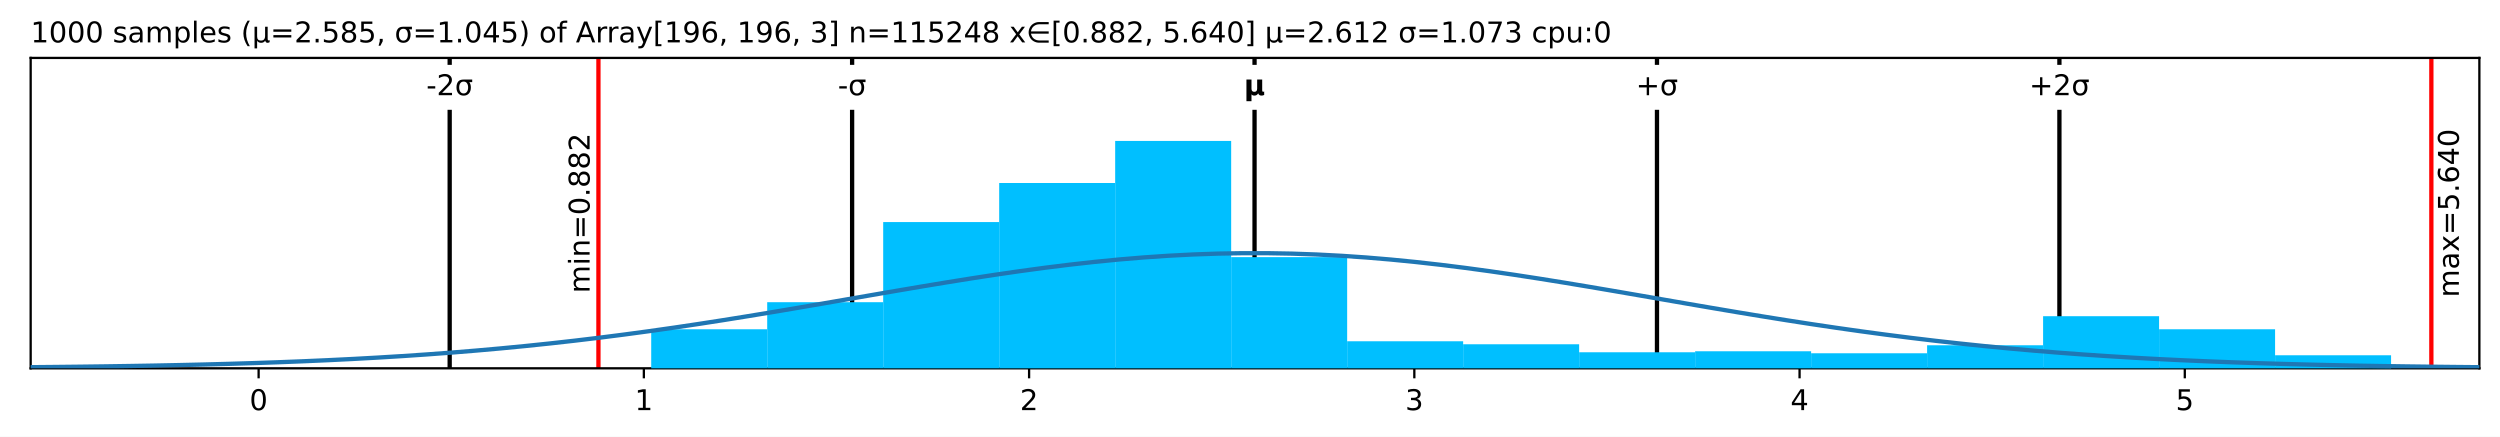
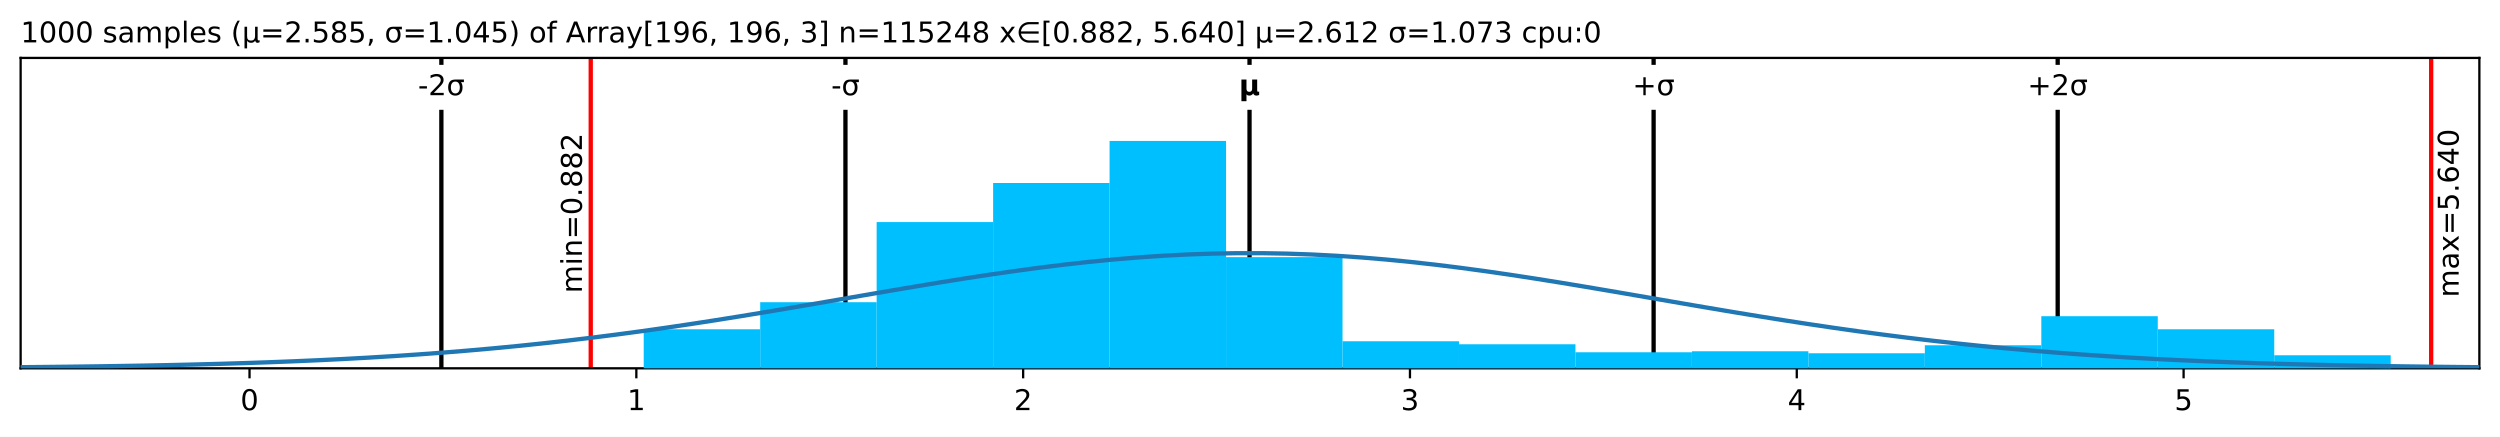
<svg xmlns="http://www.w3.org/2000/svg" xmlns:xlink="http://www.w3.org/1999/xlink" width="872.4pt" height="152.406pt" viewBox="0 0 872.4 152.406" version="1.1">
  <defs>
    <style type="text/css">*{stroke-linejoin: round; stroke-linecap: butt}</style>
  </defs>
  <g id="figure_1">
    <g id="patch_1">
      <path d="M 0 152.406  L 872.4 152.406  L 872.4 0  L 0 0  z " style="fill: #ffffff" />
    </g>
    <g id="axes_1">
      <g id="patch_2">
-         <path d="M 10.7 128.528  L 865.2 128.528  L 865.2 20.214  L 10.7 20.214  z " style="fill: #ffffff" />
+         <path d="M 7.2 128.528  L 865.2 128.528  L 865.2 20.214  L 7.2 20.214  z " style="fill: #ffffff" />
      </g>
      <g id="matplotlib.axis_1">
        <g id="xtick_1">
          <g id="line2d_1">
            <defs>
              <path id="m8f1de1206a" d="M 0 0  L 0 3.5  " style="stroke: #000000; stroke-width: 0.8" />
            </defs>
            <g>
-               <use xlink:href="#m8f1de1206a" x="90.248" y="128.528" style="stroke: #000000; stroke-width: 0.8" />
+               <use xlink:href="#m8f1de1206a" x="87.074" y="128.528" style="stroke: #000000; stroke-width: 0.8" />
            </g>
          </g>
          <g id="text_1">
-             <g transform="translate(87.06679 143.1266) scale(0.1 -0.1)">
+             <g transform="translate(83.89261 143.1266) scale(0.1 -0.1)">
              <defs>
                <path id="DejaVuSans-30" d="M 2034 4250  Q 1547 4250 1301 3770  Q 1056 3291 1056 2328  Q 1056 1369 1301 889  Q 1547 409 2034 409  Q 2525 409 2770 889  Q 3016 1369 3016 2328  Q 3016 3291 2770 3770  Q 2525 4250 2034 4250  z M 2034 4750  Q 2819 4750 3233 4129  Q 3647 3509 3647 2328  Q 3647 1150 3233 529  Q 2819 -91 2034 -91  Q 1250 -91 836 529  Q 422 1150 422 2328  Q 422 3509 836 4129  Q 1250 4750 2034 4750  z " transform="scale(0.015625)" />
              </defs>
              <use xlink:href="#DejaVuSans-30" />
            </g>
          </g>
        </g>
        <g id="xtick_2">
          <g id="line2d_2">
            <g>
-               <use xlink:href="#m8f1de1206a" x="224.68" y="128.528" style="stroke: #000000; stroke-width: 0.8" />
+               <use xlink:href="#m8f1de1206a" x="222.057" y="128.528" style="stroke: #000000; stroke-width: 0.8" />
            </g>
          </g>
          <g id="text_2">
-             <g transform="translate(221.4988 143.1266) scale(0.1 -0.1)">
+             <g transform="translate(218.8753 143.1266) scale(0.1 -0.1)">
              <defs>
                <path id="DejaVuSans-31" d="M 794 531  L 1825 531  L 1825 4091  L 703 3866  L 703 4441  L 1819 4666  L 2450 4666  L 2450 531  L 3481 531  L 3481 0  L 794 0  L 794 531  z " transform="scale(0.015625)" />
              </defs>
              <use xlink:href="#DejaVuSans-31" />
            </g>
          </g>
        </g>
        <g id="xtick_3">
          <g id="line2d_3">
            <g>
-               <use xlink:href="#m8f1de1206a" x="359.112" y="128.528" style="stroke: #000000; stroke-width: 0.8" />
+               <use xlink:href="#m8f1de1206a" x="357.039" y="128.528" style="stroke: #000000; stroke-width: 0.8" />
            </g>
          </g>
          <g id="text_3">
-             <g transform="translate(355.9308 143.1266) scale(0.1 -0.1)">
+             <g transform="translate(353.8579 143.1266) scale(0.1 -0.1)">
              <defs>
                <path id="DejaVuSans-32" d="M 1228 531  L 3431 531  L 3431 0  L 469 0  L 469 531  Q 828 903 1448 1529  Q 2069 2156 2228 2338  Q 2531 2678 2651 2914  Q 2772 3150 2772 3378  Q 2772 3750 2511 3984  Q 2250 4219 1831 4219  Q 1534 4219 1204 4116  Q 875 4013 500 3803  L 500 4441  Q 881 4594 1212 4672  Q 1544 4750 1819 4750  Q 2544 4750 2975 4387  Q 3406 4025 3406 3419  Q 3406 3131 3298 2873  Q 3191 2616 2906 2266  Q 2828 2175 2409 1742  Q 1991 1309 1228 531  z " transform="scale(0.015625)" />
              </defs>
              <use xlink:href="#DejaVuSans-32" />
            </g>
          </g>
        </g>
        <g id="xtick_4">
          <g id="line2d_4">
            <g>
-               <use xlink:href="#m8f1de1206a" x="493.544" y="128.528" style="stroke: #000000; stroke-width: 0.8" />
+               <use xlink:href="#m8f1de1206a" x="492.022" y="128.528" style="stroke: #000000; stroke-width: 0.8" />
            </g>
          </g>
          <g id="text_4">
-             <g transform="translate(490.3628 143.1266) scale(0.1 -0.1)">
+             <g transform="translate(488.8405 143.1266) scale(0.1 -0.1)">
              <defs>
                <path id="DejaVuSans-33" d="M 2597 2516  Q 3050 2419 3304 2112  Q 3559 1806 3559 1356  Q 3559 666 3084 287  Q 2609 -91 1734 -91  Q 1441 -91 1130 -33  Q 819 25 488 141  L 488 750  Q 750 597 1062 519  Q 1375 441 1716 441  Q 2309 441 2620 675  Q 2931 909 2931 1356  Q 2931 1769 2642 2001  Q 2353 2234 1838 2234  L 1294 2234  L 1294 2753  L 1863 2753  Q 2328 2753 2575 2939  Q 2822 3125 2822 3475  Q 2822 3834 2567 4026  Q 2313 4219 1838 4219  Q 1578 4219 1281 4162  Q 984 4106 628 3988  L 628 4550  Q 988 4650 1302 4700  Q 1616 4750 1894 4750  Q 2613 4750 3031 4423  Q 3450 4097 3450 3541  Q 3450 3153 3228 2886  Q 3006 2619 2597 2516  z " transform="scale(0.015625)" />
              </defs>
              <use xlink:href="#DejaVuSans-33" />
            </g>
          </g>
        </g>
        <g id="xtick_5">
          <g id="line2d_5">
            <g>
-               <use xlink:href="#m8f1de1206a" x="627.976" y="128.528" style="stroke: #000000; stroke-width: 0.8" />
+               <use xlink:href="#m8f1de1206a" x="627.004" y="128.528" style="stroke: #000000; stroke-width: 0.8" />
            </g>
          </g>
          <g id="text_5">
-             <g transform="translate(624.7948 143.1266) scale(0.1 -0.1)">
+             <g transform="translate(623.8232 143.1266) scale(0.1 -0.1)">
              <defs>
                <path id="DejaVuSans-34" d="M 2419 4116  L 825 1625  L 2419 1625  L 2419 4116  z M 2253 4666  L 3047 4666  L 3047 1625  L 3713 1625  L 3713 1100  L 3047 1100  L 3047 0  L 2419 0  L 2419 1100  L 313 1100  L 313 1709  L 2253 4666  z " transform="scale(0.015625)" />
              </defs>
              <use xlink:href="#DejaVuSans-34" />
            </g>
          </g>
        </g>
        <g id="xtick_6">
          <g id="line2d_6">
            <g>
-               <use xlink:href="#m8f1de1206a" x="762.408" y="128.528" style="stroke: #000000; stroke-width: 0.8" />
+               <use xlink:href="#m8f1de1206a" x="761.987" y="128.528" style="stroke: #000000; stroke-width: 0.8" />
            </g>
          </g>
          <g id="text_6">
-             <g transform="translate(759.2268 143.1266) scale(0.1 -0.1)">
+             <g transform="translate(758.8058 143.1266) scale(0.1 -0.1)">
              <defs>
                <path id="DejaVuSans-35" d="M 691 4666  L 3169 4666  L 3169 4134  L 1269 4134  L 1269 2991  Q 1406 3038 1543 3061  Q 1681 3084 1819 3084  Q 2600 3084 3056 2656  Q 3513 2228 3513 1497  Q 3513 744 3044 326  Q 2575 -91 1722 -91  Q 1428 -91 1123 -41  Q 819 9 494 109  L 494 744  Q 775 591 1075 516  Q 1375 441 1709 441  Q 2250 441 2565 725  Q 2881 1009 2881 1497  Q 2881 1984 2565 2268  Q 2250 2553 1709 2553  Q 1456 2553 1204 2497  Q 953 2441 691 2322  L 691 4666  z " transform="scale(0.015625)" />
              </defs>
              <use xlink:href="#DejaVuSans-35" />
            </g>
          </g>
        </g>
      </g>
      <g id="matplotlib.axis_2" />
      <g id="line2d_7">
-         <path d="M 156.92 128.528  L 156.92 20.214  " clip-path="url(#p2486563038)" style="fill: none; stroke: #000000; stroke-width: 1.5; stroke-linecap: square" />
+         <path d="M 154.019 128.528  L 154.019 20.214  " clip-path="url(#p32d57c6da8)" style="fill: none; stroke: #000000; stroke-width: 1.5; stroke-linecap: square" />
      </g>
      <g id="line2d_8">
-         <path d="M 297.353 128.528  L 297.353 20.214  " clip-path="url(#p2486563038)" style="fill: none; stroke: #000000; stroke-width: 1.5; stroke-linecap: square" />
+         <path d="M 295.027 128.528  L 295.027 20.214  " clip-path="url(#p32d57c6da8)" style="fill: none; stroke: #000000; stroke-width: 1.5; stroke-linecap: square" />
      </g>
      <g id="line2d_9">
-         <path d="M 437.785 128.528  L 437.785 20.214  " clip-path="url(#p2486563038)" style="fill: none; stroke: #000000; stroke-width: 1.5; stroke-linecap: square" />
+         <path d="M 436.035 128.528  L 436.035 20.214  " clip-path="url(#p32d57c6da8)" style="fill: none; stroke: #000000; stroke-width: 1.5; stroke-linecap: square" />
      </g>
      <g id="line2d_10">
-         <path d="M 578.218 128.528  L 578.218 20.214  " clip-path="url(#p2486563038)" style="fill: none; stroke: #000000; stroke-width: 1.5; stroke-linecap: square" />
+         <path d="M 577.043 128.528  L 577.043 20.214  " clip-path="url(#p32d57c6da8)" style="fill: none; stroke: #000000; stroke-width: 1.5; stroke-linecap: square" />
      </g>
      <g id="line2d_11">
-         <path d="M 718.651 128.528  L 718.651 20.214  " clip-path="url(#p2486563038)" style="fill: none; stroke: #000000; stroke-width: 1.5; stroke-linecap: square" />
+         <path d="M 718.05 128.528  L 718.05 20.214  " clip-path="url(#p32d57c6da8)" style="fill: none; stroke: #000000; stroke-width: 1.5; stroke-linecap: square" />
      </g>
      <g id="line2d_12">
-         <path d="M 208.83 128.528  L 208.83 20.214  " clip-path="url(#p2486563038)" style="fill: none; stroke: #ff0000; stroke-width: 1.5; stroke-linecap: square" />
+         <path d="M 206.142 128.528  L 206.142 20.214  " clip-path="url(#p32d57c6da8)" style="fill: none; stroke: #ff0000; stroke-width: 1.5; stroke-linecap: square" />
      </g>
      <g id="line2d_13">
-         <path d="M 848.445 128.528  L 848.445 20.214  " clip-path="url(#p2486563038)" style="fill: none; stroke: #ff0000; stroke-width: 1.5; stroke-linecap: square" />
+         <path d="M 848.376 128.528  L 848.376 20.214  " clip-path="url(#p32d57c6da8)" style="fill: none; stroke: #ff0000; stroke-width: 1.5; stroke-linecap: square" />
      </g>
      <g id="patch_3">
-         <path d="M 10.7 128.528  L 10.7 20.214  " style="fill: none; stroke: #000000; stroke-width: 0.8; stroke-linejoin: miter; stroke-linecap: square" />
+         <path d="M 7.2 128.528  L 7.2 20.214  " style="fill: none; stroke: #000000; stroke-width: 0.8; stroke-linejoin: miter; stroke-linecap: square" />
      </g>
      <g id="patch_4">
        <path d="M 865.2 128.528  L 865.2 20.214  " style="fill: none; stroke: #000000; stroke-width: 0.8; stroke-linejoin: miter; stroke-linecap: square" />
      </g>
      <g id="patch_5">
-         <path d="M 10.7 128.528  L 865.2 128.528  " style="fill: none; stroke: #000000; stroke-width: 0.8; stroke-linejoin: miter; stroke-linecap: square" />
+         <path d="M 7.2 128.528  L 865.2 128.528  " style="fill: none; stroke: #000000; stroke-width: 0.8; stroke-linejoin: miter; stroke-linecap: square" />
      </g>
      <g id="patch_6">
-         <path d="M 10.7 20.214  L 865.2 20.214  " style="fill: none; stroke: #000000; stroke-width: 0.8; stroke-linejoin: miter; stroke-linecap: square" />
+         <path d="M 7.2 20.214  L 865.2 20.214  " style="fill: none; stroke: #000000; stroke-width: 0.8; stroke-linejoin: miter; stroke-linecap: square" />
      </g>
      <g id="text_7">
        <g id="patch_7">
-           <path d="M 207.83 102.303  L 207.83 46.439  Q 207.83 46.439 207.83 46.439  L 198.152 46.439  Q 198.152 46.439 198.152 46.439  L 198.152 102.303  Q 198.152 102.303 198.152 102.303  L 207.83 102.303  Q 207.83 102.303 207.83 102.303  z " style="fill: #ffffff" />
-         </g>
-         <g transform="translate(205.7503 102.3032) rotate(-90) scale(0.1 -0.1)">
+           <path d="M 205.142 102.303  L 205.142 46.439  Q 205.142 46.439 205.142 46.439  L 195.463 46.439  Q 195.463 46.439 195.463 46.439  L 195.463 102.303  Q 195.463 102.303 195.463 102.303  L 205.142 102.303  Q 205.142 102.303 205.142 102.303  z " style="fill: #ffffff" />
+         </g>
+         <g transform="translate(203.0618 102.3032) rotate(-90) scale(0.1 -0.1)">
          <defs>
            <path id="DejaVuSans-6d" d="M 3328 2828  Q 3544 3216 3844 3400  Q 4144 3584 4550 3584  Q 5097 3584 5394 3201  Q 5691 2819 5691 2113  L 5691 0  L 5113 0  L 5113 2094  Q 5113 2597 4934 2840  Q 4756 3084 4391 3084  Q 3944 3084 3684 2787  Q 3425 2491 3425 1978  L 3425 0  L 2847 0  L 2847 2094  Q 2847 2600 2669 2842  Q 2491 3084 2119 3084  Q 1678 3084 1418 2786  Q 1159 2488 1159 1978  L 1159 0  L 581 0  L 581 3500  L 1159 3500  L 1159 2956  Q 1356 3278 1631 3431  Q 1906 3584 2284 3584  Q 2666 3584 2933 3390  Q 3200 3197 3328 2828  z " transform="scale(0.015625)" />
            <path id="DejaVuSans-69" d="M 603 3500  L 1178 3500  L 1178 0  L 603 0  L 603 3500  z M 603 4863  L 1178 4863  L 1178 4134  L 603 4134  L 603 4863  z " transform="scale(0.015625)" />
            <path id="DejaVuSans-6e" d="M 3513 2113  L 3513 0  L 2938 0  L 2938 2094  Q 2938 2591 2744 2837  Q 2550 3084 2163 3084  Q 1697 3084 1428 2787  Q 1159 2491 1159 1978  L 1159 0  L 581 0  L 581 3500  L 1159 3500  L 1159 2956  Q 1366 3272 1645 3428  Q 1925 3584 2291 3584  Q 2894 3584 3203 3211  Q 3513 2838 3513 2113  z " transform="scale(0.015625)" />
            <path id="DejaVuSans-3d" d="M 678 2906  L 4684 2906  L 4684 2381  L 678 2381  L 678 2906  z M 678 1631  L 4684 1631  L 4684 1100  L 678 1100  L 678 1631  z " transform="scale(0.015625)" />
            <path id="DejaVuSans-2e" d="M 684 794  L 1344 794  L 1344 0  L 684 0  L 684 794  z " transform="scale(0.015625)" />
            <path id="DejaVuSans-38" d="M 2034 2216  Q 1584 2216 1326 1975  Q 1069 1734 1069 1313  Q 1069 891 1326 650  Q 1584 409 2034 409  Q 2484 409 2743 651  Q 3003 894 3003 1313  Q 3003 1734 2745 1975  Q 2488 2216 2034 2216  z M 1403 2484  Q 997 2584 770 2862  Q 544 3141 544 3541  Q 544 4100 942 4425  Q 1341 4750 2034 4750  Q 2731 4750 3128 4425  Q 3525 4100 3525 3541  Q 3525 3141 3298 2862  Q 3072 2584 2669 2484  Q 3125 2378 3379 2068  Q 3634 1759 3634 1313  Q 3634 634 3220 271  Q 2806 -91 2034 -91  Q 1263 -91 848 271  Q 434 634 434 1313  Q 434 1759 690 2068  Q 947 2378 1403 2484  z M 1172 3481  Q 1172 3119 1398 2916  Q 1625 2713 2034 2713  Q 2441 2713 2670 2916  Q 2900 3119 2900 3481  Q 2900 3844 2670 4047  Q 2441 4250 2034 4250  Q 1625 4250 1398 4047  Q 1172 3844 1172 3481  z " transform="scale(0.015625)" />
          </defs>
          <use xlink:href="#DejaVuSans-6d" />
          <use xlink:href="#DejaVuSans-69" x="97.412" />
          <use xlink:href="#DejaVuSans-6e" x="125.195" />
          <use xlink:href="#DejaVuSans-3d" x="188.574" />
          <use xlink:href="#DejaVuSans-30" x="272.363" />
          <use xlink:href="#DejaVuSans-2e" x="335.986" />
          <use xlink:href="#DejaVuSans-38" x="367.773" />
          <use xlink:href="#DejaVuSans-38" x="431.396" />
          <use xlink:href="#DejaVuSans-32" x="495.02" />
        </g>
      </g>
      <g id="text_8">
        <g id="patch_8">
-           <path d="M 860.123 103.769  L 860.123 44.973  Q 860.123 44.973 860.123 44.973  L 850.445 44.973  Q 850.445 44.973 850.445 44.973  L 850.445 103.769  Q 850.445 103.769 850.445 103.769  L 860.123 103.769  Q 860.123 103.769 860.123 103.769  z " style="fill: #ffffff" />
-         </g>
-         <g transform="translate(858.0431 103.7688) rotate(-90) scale(0.1 -0.1)">
+           <path d="M 860.054 103.769  L 860.054 44.973  Q 860.054 44.973 860.054 44.973  L 850.376 44.973  Q 850.376 44.973 850.376 44.973  L 850.376 103.769  Q 850.376 103.769 850.376 103.769  L 860.054 103.769  Q 860.054 103.769 860.054 103.769  z " style="fill: #ffffff" />
+         </g>
+         <g transform="translate(857.9744 103.7688) rotate(-90) scale(0.1 -0.1)">
          <defs>
            <path id="DejaVuSans-61" d="M 2194 1759  Q 1497 1759 1228 1600  Q 959 1441 959 1056  Q 959 750 1161 570  Q 1363 391 1709 391  Q 2188 391 2477 730  Q 2766 1069 2766 1631  L 2766 1759  L 2194 1759  z M 3341 1997  L 3341 0  L 2766 0  L 2766 531  Q 2569 213 2275 61  Q 1981 -91 1556 -91  Q 1019 -91 701 211  Q 384 513 384 1019  Q 384 1609 779 1909  Q 1175 2209 1959 2209  L 2766 2209  L 2766 2266  Q 2766 2663 2505 2880  Q 2244 3097 1772 3097  Q 1472 3097 1187 3025  Q 903 2953 641 2809  L 641 3341  Q 956 3463 1253 3523  Q 1550 3584 1831 3584  Q 2591 3584 2966 3190  Q 3341 2797 3341 1997  z " transform="scale(0.015625)" />
            <path id="DejaVuSans-78" d="M 3513 3500  L 2247 1797  L 3578 0  L 2900 0  L 1881 1375  L 863 0  L 184 0  L 1544 1831  L 300 3500  L 978 3500  L 1906 2253  L 2834 3500  L 3513 3500  z " transform="scale(0.015625)" />
            <path id="DejaVuSans-36" d="M 2113 2584  Q 1688 2584 1439 2293  Q 1191 2003 1191 1497  Q 1191 994 1439 701  Q 1688 409 2113 409  Q 2538 409 2786 701  Q 3034 994 3034 1497  Q 3034 2003 2786 2293  Q 2538 2584 2113 2584  z M 3366 4563  L 3366 3988  Q 3128 4100 2886 4159  Q 2644 4219 2406 4219  Q 1781 4219 1451 3797  Q 1122 3375 1075 2522  Q 1259 2794 1537 2939  Q 1816 3084 2150 3084  Q 2853 3084 3261 2657  Q 3669 2231 3669 1497  Q 3669 778 3244 343  Q 2819 -91 2113 -91  Q 1303 -91 875 529  Q 447 1150 447 2328  Q 447 3434 972 4092  Q 1497 4750 2381 4750  Q 2619 4750 2861 4703  Q 3103 4656 3366 4563  z " transform="scale(0.015625)" />
          </defs>
          <use xlink:href="#DejaVuSans-6d" />
          <use xlink:href="#DejaVuSans-61" x="97.412" />
          <use xlink:href="#DejaVuSans-78" x="158.691" />
          <use xlink:href="#DejaVuSans-3d" x="217.871" />
          <use xlink:href="#DejaVuSans-35" x="301.66" />
          <use xlink:href="#DejaVuSans-2e" x="365.283" />
          <use xlink:href="#DejaVuSans-36" x="397.07" />
          <use xlink:href="#DejaVuSans-34" x="460.693" />
          <use xlink:href="#DejaVuSans-30" x="524.316" />
        </g>
      </g>
      <g id="text_9">
-         <g transform="translate(10.7 14.79844) scale(0.1 -0.1)">
+         <g transform="translate(7.2 14.79844) scale(0.1 -0.1)">
          <defs>
            <path id="DejaVuSans-20" transform="scale(0.015625)" />
            <path id="DejaVuSans-73" d="M 2834 3397  L 2834 2853  Q 2591 2978 2328 3040  Q 2066 3103 1784 3103  Q 1356 3103 1142 2972  Q 928 2841 928 2578  Q 928 2378 1081 2264  Q 1234 2150 1697 2047  L 1894 2003  Q 2506 1872 2764 1633  Q 3022 1394 3022 966  Q 3022 478 2636 193  Q 2250 -91 1575 -91  Q 1294 -91 989 -36  Q 684 19 347 128  L 347 722  Q 666 556 975 473  Q 1284 391 1588 391  Q 1994 391 2212 530  Q 2431 669 2431 922  Q 2431 1156 2273 1281  Q 2116 1406 1581 1522  L 1381 1569  Q 847 1681 609 1914  Q 372 2147 372 2553  Q 372 3047 722 3315  Q 1072 3584 1716 3584  Q 2034 3584 2315 3537  Q 2597 3491 2834 3397  z " transform="scale(0.015625)" />
            <path id="DejaVuSans-70" d="M 1159 525  L 1159 -1331  L 581 -1331  L 581 3500  L 1159 3500  L 1159 2969  Q 1341 3281 1617 3432  Q 1894 3584 2278 3584  Q 2916 3584 3314 3078  Q 3713 2572 3713 1747  Q 3713 922 3314 415  Q 2916 -91 2278 -91  Q 1894 -91 1617 61  Q 1341 213 1159 525  z M 3116 1747  Q 3116 2381 2855 2742  Q 2594 3103 2138 3103  Q 1681 3103 1420 2742  Q 1159 2381 1159 1747  Q 1159 1113 1420 752  Q 1681 391 2138 391  Q 2594 391 2855 752  Q 3116 1113 3116 1747  z " transform="scale(0.015625)" />
            <path id="DejaVuSans-6c" d="M 603 4863  L 1178 4863  L 1178 0  L 603 0  L 603 4863  z " transform="scale(0.015625)" />
            <path id="DejaVuSans-65" d="M 3597 1894  L 3597 1613  L 953 1613  Q 991 1019 1311 708  Q 1631 397 2203 397  Q 2534 397 2845 478  Q 3156 559 3463 722  L 3463 178  Q 3153 47 2828 -22  Q 2503 -91 2169 -91  Q 1331 -91 842 396  Q 353 884 353 1716  Q 353 2575 817 3079  Q 1281 3584 2069 3584  Q 2775 3584 3186 3129  Q 3597 2675 3597 1894  z M 3022 2063  Q 3016 2534 2758 2815  Q 2500 3097 2075 3097  Q 1594 3097 1305 2825  Q 1016 2553 972 2059  L 3022 2063  z " transform="scale(0.015625)" />
            <path id="DejaVuSans-28" d="M 1984 4856  Q 1566 4138 1362 3434  Q 1159 2731 1159 2009  Q 1159 1288 1364 580  Q 1569 -128 1984 -844  L 1484 -844  Q 1016 -109 783 600  Q 550 1309 550 2009  Q 550 2706 781 3412  Q 1013 4119 1484 4856  L 1984 4856  z " transform="scale(0.015625)" />
            <path id="DejaVuSans-3bc" d="M 544 -1331  L 544 3500  L 1119 3500  L 1119 1325  Q 1119 872 1334 640  Q 1550 409 1972 409  Q 2434 409 2667 671  Q 2900 934 2900 1459  L 2900 3500  L 3475 3500  L 3475 806  Q 3475 619 3529 530  Q 3584 441 3700 441  Q 3728 441 3778 458  Q 3828 475 3916 513  L 3916 50  Q 3788 -22 3673 -56  Q 3559 -91 3450 -91  Q 3234 -91 3106 31  Q 2978 153 2931 403  Q 2775 156 2548 32  Q 2322 -91 2016 -91  Q 1697 -91 1473 31  Q 1250 153 1119 397  L 1119 -1331  L 544 -1331  z " transform="scale(0.015625)" />
            <path id="DejaVuSans-2c" d="M 750 794  L 1409 794  L 1409 256  L 897 -744  L 494 -744  L 750 256  L 750 794  z " transform="scale(0.015625)" />
            <path id="DejaVuSans-3c3" d="M 1959 3044  Q 1484 3044 1228 2700  Q 959 2341 959 1747  Q 959 1119 1226 758  Q 1494 397 1959 397  Q 2419 397 2687 759  Q 2956 1122 2956 1747  Q 2956 2319 2688 2700  Q 2441 3044 1959 3044  z M 1959 3500  L 3869 3500  L 3869 2925  L 3225 2925  Q 3566 2438 3566 1747  Q 3566 888 3138 400  Q 2709 -91 1959 -91  Q 1206 -91 781 400  Q 353 888 353 1747  Q 353 2613 781 3097  Q 1134 3500 1959 3500  z " transform="scale(0.015625)" />
            <path id="DejaVuSans-29" d="M 513 4856  L 1013 4856  Q 1481 4119 1714 3412  Q 1947 2706 1947 2009  Q 1947 1309 1714 600  Q 1481 -109 1013 -844  L 513 -844  Q 928 -128 1133 580  Q 1338 1288 1338 2009  Q 1338 2731 1133 3434  Q 928 4138 513 4856  z " transform="scale(0.015625)" />
            <path id="DejaVuSans-6f" d="M 1959 3097  Q 1497 3097 1228 2736  Q 959 2375 959 1747  Q 959 1119 1226 758  Q 1494 397 1959 397  Q 2419 397 2687 759  Q 2956 1122 2956 1747  Q 2956 2369 2687 2733  Q 2419 3097 1959 3097  z M 1959 3584  Q 2709 3584 3137 3096  Q 3566 2609 3566 1747  Q 3566 888 3137 398  Q 2709 -91 1959 -91  Q 1206 -91 779 398  Q 353 888 353 1747  Q 353 2609 779 3096  Q 1206 3584 1959 3584  z " transform="scale(0.015625)" />
            <path id="DejaVuSans-66" d="M 2375 4863  L 2375 4384  L 1825 4384  Q 1516 4384 1395 4259  Q 1275 4134 1275 3809  L 1275 3500  L 2222 3500  L 2222 3053  L 1275 3053  L 1275 0  L 697 0  L 697 3053  L 147 3053  L 147 3500  L 697 3500  L 697 3744  Q 697 4328 969 4595  Q 1241 4863 1831 4863  L 2375 4863  z " transform="scale(0.015625)" />
            <path id="DejaVuSans-41" d="M 2188 4044  L 1331 1722  L 3047 1722  L 2188 4044  z M 1831 4666  L 2547 4666  L 4325 0  L 3669 0  L 3244 1197  L 1141 1197  L 716 0  L 50 0  L 1831 4666  z " transform="scale(0.015625)" />
            <path id="DejaVuSans-72" d="M 2631 2963  Q 2534 3019 2420 3045  Q 2306 3072 2169 3072  Q 1681 3072 1420 2755  Q 1159 2438 1159 1844  L 1159 0  L 581 0  L 581 3500  L 1159 3500  L 1159 2956  Q 1341 3275 1631 3429  Q 1922 3584 2338 3584  Q 2397 3584 2469 3576  Q 2541 3569 2628 3553  L 2631 2963  z " transform="scale(0.015625)" />
            <path id="DejaVuSans-79" d="M 2059 -325  Q 1816 -950 1584 -1140  Q 1353 -1331 966 -1331  L 506 -1331  L 506 -850  L 844 -850  Q 1081 -850 1212 -737  Q 1344 -625 1503 -206  L 1606 56  L 191 3500  L 800 3500  L 1894 763  L 2988 3500  L 3597 3500  L 2059 -325  z " transform="scale(0.015625)" />
            <path id="DejaVuSans-5b" d="M 550 4863  L 1875 4863  L 1875 4416  L 1125 4416  L 1125 -397  L 1875 -397  L 1875 -844  L 550 -844  L 550 4863  z " transform="scale(0.015625)" />
            <path id="DejaVuSans-39" d="M 703 97  L 703 672  Q 941 559 1184 500  Q 1428 441 1663 441  Q 2288 441 2617 861  Q 2947 1281 2994 2138  Q 2813 1869 2534 1725  Q 2256 1581 1919 1581  Q 1219 1581 811 2004  Q 403 2428 403 3163  Q 403 3881 828 4315  Q 1253 4750 1959 4750  Q 2769 4750 3195 4129  Q 3622 3509 3622 2328  Q 3622 1225 3098 567  Q 2575 -91 1691 -91  Q 1453 -91 1209 -44  Q 966 3 703 97  z M 1959 2075  Q 2384 2075 2632 2365  Q 2881 2656 2881 3163  Q 2881 3666 2632 3958  Q 2384 4250 1959 4250  Q 1534 4250 1286 3958  Q 1038 3666 1038 3163  Q 1038 2656 1286 2365  Q 1534 2075 1959 2075  z " transform="scale(0.015625)" />
            <path id="DejaVuSans-5d" d="M 1947 4863  L 1947 -844  L 622 -844  L 622 -397  L 1369 -397  L 1369 4416  L 622 4416  L 622 4863  L 1947 4863  z " transform="scale(0.015625)" />
            <path id="DejaVuSans-2208" d="M 1072 1959  Q 1094 1728 1291 1353  Q 1522 919 1959 675  Q 2388 438 2850 434  L 5028 434  L 5028 -63  L 2850 -63  Q 2250 -63 1695 246  Q 1141 556 844 1106  Q 547 1656 547 2241  Q 547 2819 844 3369  Q 1141 3919 1695 4231  Q 2250 4544 2850 4544  L 5028 4544  L 5028 4047  L 2850 4047  Q 2388 4044 1959 3803  Q 1525 3556 1291 3125  Q 1091 2750 1063 2459  L 5028 2459  L 5028 1959  L 1072 1959  z " transform="scale(0.015625)" />
            <path id="DejaVuSans-37" d="M 525 4666  L 3525 4666  L 3525 4397  L 1831 0  L 1172 0  L 2766 4134  L 525 4134  L 525 4666  z " transform="scale(0.015625)" />
            <path id="DejaVuSans-63" d="M 3122 3366  L 3122 2828  Q 2878 2963 2633 3030  Q 2388 3097 2138 3097  Q 1578 3097 1268 2742  Q 959 2388 959 1747  Q 959 1106 1268 751  Q 1578 397 2138 397  Q 2388 397 2633 464  Q 2878 531 3122 666  L 3122 134  Q 2881 22 2623 -34  Q 2366 -91 2075 -91  Q 1284 -91 818 406  Q 353 903 353 1747  Q 353 2603 823 3093  Q 1294 3584 2113 3584  Q 2378 3584 2631 3529  Q 2884 3475 3122 3366  z " transform="scale(0.015625)" />
            <path id="DejaVuSans-75" d="M 544 1381  L 544 3500  L 1119 3500  L 1119 1403  Q 1119 906 1312 657  Q 1506 409 1894 409  Q 2359 409 2629 706  Q 2900 1003 2900 1516  L 2900 3500  L 3475 3500  L 3475 0  L 2900 0  L 2900 538  Q 2691 219 2414 64  Q 2138 -91 1772 -91  Q 1169 -91 856 284  Q 544 659 544 1381  z M 1991 3584  L 1991 3584  z " transform="scale(0.015625)" />
            <path id="DejaVuSans-3a" d="M 750 794  L 1409 794  L 1409 0  L 750 0  L 750 794  z M 750 3309  L 1409 3309  L 1409 2516  L 750 2516  L 750 3309  z " transform="scale(0.015625)" />
          </defs>
          <use xlink:href="#DejaVuSans-31" />
          <use xlink:href="#DejaVuSans-30" x="63.623" />
          <use xlink:href="#DejaVuSans-30" x="127.246" />
          <use xlink:href="#DejaVuSans-30" x="190.869" />
          <use xlink:href="#DejaVuSans-20" x="254.492" />
          <use xlink:href="#DejaVuSans-73" x="286.279" />
          <use xlink:href="#DejaVuSans-61" x="338.379" />
          <use xlink:href="#DejaVuSans-6d" x="399.658" />
          <use xlink:href="#DejaVuSans-70" x="497.07" />
          <use xlink:href="#DejaVuSans-6c" x="560.547" />
          <use xlink:href="#DejaVuSans-65" x="588.33" />
          <use xlink:href="#DejaVuSans-73" x="649.854" />
          <use xlink:href="#DejaVuSans-20" x="701.953" />
          <use xlink:href="#DejaVuSans-28" x="733.74" />
          <use xlink:href="#DejaVuSans-3bc" x="772.754" />
          <use xlink:href="#DejaVuSans-3d" x="836.377" />
          <use xlink:href="#DejaVuSans-32" x="920.166" />
          <use xlink:href="#DejaVuSans-2e" x="983.789" />
          <use xlink:href="#DejaVuSans-35" x="1015.576" />
          <use xlink:href="#DejaVuSans-38" x="1079.199" />
          <use xlink:href="#DejaVuSans-35" x="1142.822" />
          <use xlink:href="#DejaVuSans-2c" x="1206.445" />
          <use xlink:href="#DejaVuSans-20" x="1238.232" />
          <use xlink:href="#DejaVuSans-3c3" x="1270.02" />
          <use xlink:href="#DejaVuSans-3d" x="1333.398" />
          <use xlink:href="#DejaVuSans-31" x="1417.188" />
          <use xlink:href="#DejaVuSans-2e" x="1480.811" />
          <use xlink:href="#DejaVuSans-30" x="1512.598" />
          <use xlink:href="#DejaVuSans-34" x="1576.221" />
          <use xlink:href="#DejaVuSans-35" x="1639.844" />
          <use xlink:href="#DejaVuSans-29" x="1703.467" />
          <use xlink:href="#DejaVuSans-20" x="1742.48" />
          <use xlink:href="#DejaVuSans-6f" x="1774.268" />
          <use xlink:href="#DejaVuSans-66" x="1835.449" />
          <use xlink:href="#DejaVuSans-20" x="1870.654" />
          <use xlink:href="#DejaVuSans-41" x="1902.441" />
          <use xlink:href="#DejaVuSans-72" x="1970.85" />
          <use xlink:href="#DejaVuSans-72" x="2010.213" />
          <use xlink:href="#DejaVuSans-61" x="2051.326" />
          <use xlink:href="#DejaVuSans-79" x="2112.605" />
          <use xlink:href="#DejaVuSans-5b" x="2171.785" />
          <use xlink:href="#DejaVuSans-31" x="2210.799" />
          <use xlink:href="#DejaVuSans-39" x="2274.422" />
          <use xlink:href="#DejaVuSans-36" x="2338.045" />
          <use xlink:href="#DejaVuSans-2c" x="2401.668" />
          <use xlink:href="#DejaVuSans-20" x="2433.455" />
          <use xlink:href="#DejaVuSans-31" x="2465.242" />
          <use xlink:href="#DejaVuSans-39" x="2528.865" />
          <use xlink:href="#DejaVuSans-36" x="2592.488" />
          <use xlink:href="#DejaVuSans-2c" x="2656.111" />
          <use xlink:href="#DejaVuSans-20" x="2687.898" />
          <use xlink:href="#DejaVuSans-33" x="2719.686" />
          <use xlink:href="#DejaVuSans-5d" x="2783.309" />
          <use xlink:href="#DejaVuSans-20" x="2822.322" />
          <use xlink:href="#DejaVuSans-6e" x="2854.109" />
          <use xlink:href="#DejaVuSans-3d" x="2917.488" />
          <use xlink:href="#DejaVuSans-31" x="3001.277" />
          <use xlink:href="#DejaVuSans-31" x="3064.9" />
          <use xlink:href="#DejaVuSans-35" x="3128.523" />
          <use xlink:href="#DejaVuSans-32" x="3192.146" />
          <use xlink:href="#DejaVuSans-34" x="3255.77" />
          <use xlink:href="#DejaVuSans-38" x="3319.393" />
          <use xlink:href="#DejaVuSans-20" x="3383.016" />
          <use xlink:href="#DejaVuSans-78" x="3414.803" />
          <use xlink:href="#DejaVuSans-2208" x="3473.982" />
          <use xlink:href="#DejaVuSans-5b" x="3561.092" />
          <use xlink:href="#DejaVuSans-30" x="3600.105" />
          <use xlink:href="#DejaVuSans-2e" x="3663.729" />
          <use xlink:href="#DejaVuSans-38" x="3695.516" />
          <use xlink:href="#DejaVuSans-38" x="3759.139" />
          <use xlink:href="#DejaVuSans-32" x="3822.762" />
          <use xlink:href="#DejaVuSans-2c" x="3886.385" />
          <use xlink:href="#DejaVuSans-20" x="3918.172" />
          <use xlink:href="#DejaVuSans-35" x="3949.959" />
          <use xlink:href="#DejaVuSans-2e" x="4013.582" />
          <use xlink:href="#DejaVuSans-36" x="4045.369" />
          <use xlink:href="#DejaVuSans-34" x="4108.992" />
          <use xlink:href="#DejaVuSans-30" x="4172.615" />
          <use xlink:href="#DejaVuSans-5d" x="4236.238" />
          <use xlink:href="#DejaVuSans-20" x="4275.252" />
          <use xlink:href="#DejaVuSans-3bc" x="4307.039" />
          <use xlink:href="#DejaVuSans-3d" x="4370.662" />
          <use xlink:href="#DejaVuSans-32" x="4454.451" />
          <use xlink:href="#DejaVuSans-2e" x="4518.074" />
          <use xlink:href="#DejaVuSans-36" x="4549.861" />
          <use xlink:href="#DejaVuSans-31" x="4613.484" />
          <use xlink:href="#DejaVuSans-32" x="4677.107" />
          <use xlink:href="#DejaVuSans-20" x="4740.73" />
          <use xlink:href="#DejaVuSans-3c3" x="4772.518" />
          <use xlink:href="#DejaVuSans-3d" x="4835.896" />
          <use xlink:href="#DejaVuSans-31" x="4919.686" />
          <use xlink:href="#DejaVuSans-2e" x="4983.309" />
          <use xlink:href="#DejaVuSans-30" x="5015.096" />
          <use xlink:href="#DejaVuSans-37" x="5078.719" />
          <use xlink:href="#DejaVuSans-33" x="5142.342" />
          <use xlink:href="#DejaVuSans-20" x="5205.965" />
          <use xlink:href="#DejaVuSans-63" x="5237.752" />
          <use xlink:href="#DejaVuSans-70" x="5292.732" />
          <use xlink:href="#DejaVuSans-75" x="5356.209" />
          <use xlink:href="#DejaVuSans-3a" x="5419.588" />
          <use xlink:href="#DejaVuSans-30" x="5453.279" />
        </g>
      </g>
      <g id="patch_9">
-         <path d="M 227.247 128.528  L 267.723 128.528  L 267.723 114.895  L 227.247 114.895  z " clip-path="url(#p2486563038)" style="fill: #00bfff" />
+         <path d="M 224.634 128.528  L 265.276 128.528  L 265.276 114.895  L 224.634 114.895  z " clip-path="url(#p32d57c6da8)" style="fill: #00bfff" />
      </g>
      <g id="patch_10">
-         <path d="M 267.723 128.528  L 308.199 128.528  L 308.199 105.457  L 267.723 105.457  z " clip-path="url(#p2486563038)" style="fill: #00bfff" />
+         <path d="M 265.276 128.528  L 305.917 128.528  L 305.917 105.457  L 265.276 105.457  z " clip-path="url(#p32d57c6da8)" style="fill: #00bfff" />
      </g>
      <g id="patch_11">
-         <path d="M 308.199 128.528  L 348.675 128.528  L 348.675 77.492  L 308.199 77.492  z " clip-path="url(#p2486563038)" style="fill: #00bfff" />
+         <path d="M 305.917 128.528  L 346.559 128.528  L 346.559 77.492  L 305.917 77.492  z " clip-path="url(#p32d57c6da8)" style="fill: #00bfff" />
      </g>
      <g id="patch_12">
-         <path d="M 348.675 128.528  L 389.151 128.528  L 389.151 63.859  L 348.675 63.859  z " clip-path="url(#p2486563038)" style="fill: #00bfff" />
+         <path d="M 346.559 128.528  L 387.201 128.528  L 387.201 63.859  L 346.559 63.859  z " clip-path="url(#p32d57c6da8)" style="fill: #00bfff" />
      </g>
      <g id="patch_13">
-         <path d="M 389.151 128.528  L 429.627 128.528  L 429.627 49.177  L 389.151 49.177  z " clip-path="url(#p2486563038)" style="fill: #00bfff" />
+         <path d="M 387.201 128.528  L 427.843 128.528  L 427.843 49.177  L 387.201 49.177  z " clip-path="url(#p32d57c6da8)" style="fill: #00bfff" />
      </g>
      <g id="patch_14">
-         <path d="M 429.627 128.528  L 470.103 128.528  L 470.103 89.727  L 429.627 89.727  z " clip-path="url(#p2486563038)" style="fill: #00bfff" />
+         <path d="M 427.843 128.528  L 468.484 128.528  L 468.484 89.727  L 427.843 89.727  z " clip-path="url(#p32d57c6da8)" style="fill: #00bfff" />
      </g>
      <g id="patch_15">
-         <path d="M 470.103 128.528  L 510.579 128.528  L 510.579 119.09  L 470.103 119.09  z " clip-path="url(#p2486563038)" style="fill: #00bfff" />
+         <path d="M 468.484 128.528  L 509.126 128.528  L 509.126 119.09  L 468.484 119.09  z " clip-path="url(#p32d57c6da8)" style="fill: #00bfff" />
      </g>
      <g id="patch_16">
-         <path d="M 510.579 128.528  L 551.055 128.528  L 551.055 120.139  L 510.579 120.139  z " clip-path="url(#p2486563038)" style="fill: #00bfff" />
+         <path d="M 509.126 128.528  L 549.768 128.528  L 549.768 120.139  L 509.126 120.139  z " clip-path="url(#p32d57c6da8)" style="fill: #00bfff" />
      </g>
      <g id="patch_17">
-         <path d="M 551.055 128.528  L 591.531 128.528  L 591.531 122.935  L 551.055 122.935  z " clip-path="url(#p2486563038)" style="fill: #00bfff" />
+         <path d="M 549.768 128.528  L 590.41 128.528  L 590.41 122.935  L 549.768 122.935  z " clip-path="url(#p32d57c6da8)" style="fill: #00bfff" />
      </g>
      <g id="patch_18">
-         <path d="M 591.531 128.528  L 632.007 128.528  L 632.007 122.586  L 591.531 122.586  z " clip-path="url(#p2486563038)" style="fill: #00bfff" />
+         <path d="M 590.41 128.528  L 631.051 128.528  L 631.051 122.586  L 590.41 122.586  z " clip-path="url(#p32d57c6da8)" style="fill: #00bfff" />
      </g>
      <g id="patch_19">
-         <path d="M 632.007 128.528  L 672.483 128.528  L 672.483 123.285  L 632.007 123.285  z " clip-path="url(#p2486563038)" style="fill: #00bfff" />
+         <path d="M 631.051 128.528  L 671.693 128.528  L 671.693 123.285  L 631.051 123.285  z " clip-path="url(#p32d57c6da8)" style="fill: #00bfff" />
      </g>
      <g id="patch_20">
-         <path d="M 672.483 128.528  L 712.958 128.528  L 712.958 120.488  L 672.483 120.488  z " clip-path="url(#p2486563038)" style="fill: #00bfff" />
+         <path d="M 671.693 128.528  L 712.335 128.528  L 712.335 120.488  L 671.693 120.488  z " clip-path="url(#p32d57c6da8)" style="fill: #00bfff" />
      </g>
      <g id="patch_21">
-         <path d="M 712.958 128.528  L 753.434 128.528  L 753.434 110.351  L 712.958 110.351  z " clip-path="url(#p2486563038)" style="fill: #00bfff" />
+         <path d="M 712.335 128.528  L 752.977 128.528  L 752.977 110.351  L 712.335 110.351  z " clip-path="url(#p32d57c6da8)" style="fill: #00bfff" />
      </g>
      <g id="patch_22">
-         <path d="M 753.434 128.528  L 793.91 128.528  L 793.91 114.895  L 753.434 114.895  z " clip-path="url(#p2486563038)" style="fill: #00bfff" />
+         <path d="M 752.977 128.528  L 793.618 128.528  L 793.618 114.895  L 752.977 114.895  z " clip-path="url(#p32d57c6da8)" style="fill: #00bfff" />
      </g>
      <g id="patch_23">
-         <path d="M 793.91 128.528  L 834.386 128.528  L 834.386 123.984  L 793.91 123.984  z " clip-path="url(#p2486563038)" style="fill: #00bfff" />
+         <path d="M 793.618 128.528  L 834.26 128.528  L 834.26 123.984  L 793.618 123.984  z " clip-path="url(#p32d57c6da8)" style="fill: #00bfff" />
      </g>
      <g id="line2d_14">
-         <path d="M 10.7 128.134  L 19.331 128.054  L 27.963 127.959  L 36.594 127.849  L 45.225 127.72  L 53.857 127.571  L 62.488 127.398  L 71.119 127.198  L 79.75 126.97  L 88.382 126.709  L 97.013 126.412  L 105.644 126.076  L 114.276 125.698  L 122.907 125.274  L 131.538 124.8  L 140.17 124.273  L 148.801 123.691  L 157.432 123.049  L 166.064 122.345  L 174.695 121.577  L 183.326 120.744  L 191.957 119.843  L 200.589 118.875  L 209.22 117.839  L 217.851 116.737  L 226.483 115.57  L 235.114 114.341  L 243.745 113.055  L 252.377 111.715  L 261.008 110.328  L 269.639 108.901  L 278.271 107.442  L 286.902 105.96  L 295.533 104.465  L 304.164 102.967  L 312.796 101.479  L 321.427 100.012  L 330.058 98.579  L 338.69 97.192  L 347.321 95.865  L 355.952 94.61  L 364.584 93.44  L 373.215 92.366  L 381.846 91.399  L 390.478 90.551  L 399.109 89.83  L 407.74 89.243  L 416.371 88.798  L 425.003 88.5  L 433.634 88.351  L 442.265 88.354  L 450.897 88.509  L 459.528 88.813  L 468.159 89.263  L 476.791 89.855  L 485.422 90.581  L 494.053 91.434  L 502.685 92.405  L 511.316 93.483  L 519.947 94.656  L 528.578 95.914  L 537.21 97.244  L 545.841 98.633  L 554.472 100.068  L 563.104 101.536  L 571.735 103.024  L 580.366 104.522  L 588.998 106.017  L 597.629 107.498  L 606.26 108.956  L 614.892 110.382  L 623.523 111.767  L 632.154 113.105  L 640.786 114.389  L 649.417 115.615  L 658.048 116.78  L 666.679 117.88  L 675.311 118.913  L 683.942 119.879  L 692.573 120.777  L 701.205 121.608  L 709.836 122.373  L 718.467 123.074  L 727.099 123.714  L 735.73 124.294  L 744.361 124.819  L 752.993 125.291  L 761.624 125.713  L 770.255 126.09  L 778.886 126.424  L 787.518 126.719  L 796.149 126.979  L 804.78 127.206  L 813.412 127.405  L 822.043 127.577  L 830.674 127.726  L 839.306 127.854  L 847.937 127.963  L 856.568 128.057  L 865.2 128.137  " clip-path="url(#p2486563038)" style="fill: none; stroke: #1f77b4; stroke-width: 1.5; stroke-linecap: square" />
+         <path d="M 7.2 128.134  L 15.867 128.054  L 24.533 127.959  L 33.2 127.849  L 41.867 127.72  L 50.533 127.571  L 59.2 127.398  L 67.867 127.198  L 76.533 126.97  L 85.2 126.709  L 93.867 126.412  L 102.533 126.076  L 111.2 125.698  L 119.867 125.274  L 128.533 124.8  L 137.2 124.273  L 145.867 123.691  L 154.533 123.049  L 163.2 122.345  L 171.867 121.577  L 180.533 120.744  L 189.2 119.843  L 197.867 118.875  L 206.533 117.839  L 215.2 116.737  L 223.867 115.57  L 232.533 114.341  L 241.2 113.055  L 249.867 111.715  L 258.533 110.328  L 267.2 108.901  L 275.867 107.442  L 284.533 105.96  L 293.2 104.465  L 301.867 102.967  L 310.533 101.479  L 319.2 100.012  L 327.866 98.579  L 336.533 97.192  L 345.2 95.865  L 353.866 94.61  L 362.533 93.44  L 371.2 92.366  L 379.866 91.399  L 388.533 90.551  L 397.2 89.83  L 405.866 89.243  L 414.533 88.798  L 423.2 88.5  L 431.866 88.351  L 440.533 88.354  L 449.2 88.509  L 457.866 88.813  L 466.533 89.263  L 475.2 89.855  L 483.866 90.581  L 492.533 91.434  L 501.2 92.405  L 509.866 93.483  L 518.533 94.656  L 527.2 95.914  L 535.866 97.244  L 544.533 98.633  L 553.2 100.068  L 561.866 101.536  L 570.533 103.024  L 579.2 104.522  L 587.866 106.017  L 596.533 107.498  L 605.2 108.956  L 613.866 110.382  L 622.533 111.767  L 631.2 113.105  L 639.866 114.389  L 648.533 115.615  L 657.2 116.78  L 665.866 117.88  L 674.533 118.913  L 683.2 119.879  L 691.866 120.777  L 700.533 121.608  L 709.2 122.373  L 717.866 123.074  L 726.533 123.714  L 735.2 124.294  L 743.866 124.819  L 752.533 125.291  L 761.2 125.713  L 769.866 126.09  L 778.533 126.424  L 787.2 126.719  L 795.866 126.979  L 804.533 127.206  L 813.2 127.405  L 821.866 127.577  L 830.533 127.726  L 839.2 127.854  L 847.866 127.963  L 856.533 128.057  L 865.2 128.137  " clip-path="url(#p32d57c6da8)" style="fill: none; stroke: #1f77b4; stroke-width: 1.5; stroke-linecap: square" />
      </g>
      <g id="text_10">
        <g id="patch_24">
-           <path d="M 148.767 38.308  L 165.074 38.308  Q 168.074 38.308 168.074 35.308  L 168.074 25.63  Q 168.074 22.63 165.074 22.63  L 148.767 22.63  Q 145.767 22.63 145.767 25.63  L 145.767 35.308  Q 145.767 38.308 148.767 38.308  z " style="fill: #ffffff" />
-         </g>
-         <g transform="translate(148.7665 33.22828) scale(0.1 -0.1)">
+           <path d="M 145.865 38.308  L 162.173 38.308  Q 165.173 38.308 165.173 35.308  L 165.173 25.63  Q 165.173 22.63 162.173 22.63  L 145.865 22.63  Q 142.865 22.63 142.865 25.63  L 142.865 35.308  Q 142.865 38.308 145.865 38.308  z " style="fill: #ffffff" />
+         </g>
+         <g transform="translate(145.8654 33.22828) scale(0.1 -0.1)">
          <defs>
            <path id="DejaVuSans-2d" d="M 313 2009  L 1997 2009  L 1997 1497  L 313 1497  L 313 2009  z " transform="scale(0.015625)" />
          </defs>
          <use xlink:href="#DejaVuSans-2d" />
          <use xlink:href="#DejaVuSans-32" x="36.084" />
          <use xlink:href="#DejaVuSans-3c3" x="99.707" />
        </g>
      </g>
      <g id="text_11">
        <g id="patch_25">
-           <path d="M 292.38 38.308  L 302.326 38.308  Q 305.326 38.308 305.326 35.308  L 305.326 25.63  Q 305.326 22.63 302.326 22.63  L 292.38 22.63  Q 289.38 22.63 289.38 25.63  L 289.38 35.308  Q 289.38 38.308 292.38 38.308  z " style="fill: #ffffff" />
-         </g>
-         <g transform="translate(292.3803 33.22828) scale(0.1 -0.1)">
+           <path d="M 290.054 38.308  L 300 38.308  Q 303 38.308 303 35.308  L 303 25.63  Q 303 22.63 300 22.63  L 290.054 22.63  Q 287.054 22.63 287.054 25.63  L 287.054 35.308  Q 287.054 38.308 290.054 38.308  z " style="fill: #ffffff" />
+         </g>
+         <g transform="translate(290.0544 33.22828) scale(0.1 -0.1)">
          <use xlink:href="#DejaVuSans-2d" />
          <use xlink:href="#DejaVuSans-3c3" x="36.084" />
        </g>
      </g>
      <g id="text_12">
        <g id="patch_26">
-           <path d="M 434.107 38.308  L 441.464 38.308  Q 444.464 38.308 444.464 35.308  L 444.464 25.63  Q 444.464 22.63 441.464 22.63  L 434.107 22.63  Q 431.107 22.63 431.107 25.63  L 431.107 35.308  Q 431.107 38.308 434.107 38.308  z " style="fill: #ffffff" />
-         </g>
-         <g transform="translate(434.1066 33.21734) scale(0.1 -0.1)">
+           <path d="M 432.356 38.308  L 439.714 38.308  Q 442.714 38.308 442.714 35.308  L 442.714 25.63  Q 442.714 22.63 439.714 22.63  L 432.356 22.63  Q 429.356 22.63 429.356 25.63  L 429.356 35.308  Q 429.356 38.308 432.356 38.308  z " style="fill: #ffffff" />
+         </g>
+         <g transform="translate(432.3559 33.21734) scale(0.1 -0.1)">
          <defs>
            <path id="DejaVuSans-Bold-3bc" d="M 544 -1338  L 544 3500  L 1672 3500  L 1672 1466  Q 1672 1103 1828 926  Q 1984 750 2303 750  Q 2625 750 2781 926  Q 2938 1103 2938 1466  L 2938 3500  L 4063 3500  L 4063 1159  Q 4063 938 4114 850  Q 4166 763 4288 763  Q 4344 763 4395 778  Q 4447 794 4506 831  L 4506 50  Q 4341 -22 4195 -56  Q 4050 -91 3909 -91  Q 3631 -91 3454 26  Q 3278 144 3169 403  Q 3022 156 2811 32  Q 2600 -91 2322 -91  Q 2091 -91 1928 -17  Q 1766 56 1672 206  L 1672 -1338  L 544 -1338  z " transform="scale(0.015625)" />
          </defs>
          <use xlink:href="#DejaVuSans-Bold-3bc" />
        </g>
      </g>
      <g id="text_13">
        <g id="patch_27">
-           <path d="M 570.859 38.308  L 585.577 38.308  Q 588.577 38.308 588.577 35.308  L 588.577 25.63  Q 588.577 22.63 585.577 22.63  L 570.859 22.63  Q 567.859 22.63 567.859 25.63  L 567.859 35.308  Q 567.859 38.308 570.859 38.308  z " style="fill: #ffffff" />
-         </g>
-         <g transform="translate(570.8594 33.22828) scale(0.1 -0.1)">
+           <path d="M 569.684 38.308  L 584.401 38.308  Q 587.401 38.308 587.401 35.308  L 587.401 25.63  Q 587.401 22.63 584.401 22.63  L 569.684 22.63  Q 566.684 22.63 566.684 25.63  L 566.684 35.308  Q 566.684 38.308 569.684 38.308  z " style="fill: #ffffff" />
+         </g>
+         <g transform="translate(569.684 33.22828) scale(0.1 -0.1)">
          <defs>
            <path id="DejaVuSans-2b" d="M 2944 4013  L 2944 2272  L 4684 2272  L 4684 1741  L 2944 1741  L 2944 0  L 2419 0  L 2419 1741  L 678 1741  L 678 2272  L 2419 2272  L 2419 4013  L 2944 4013  z " transform="scale(0.015625)" />
          </defs>
          <use xlink:href="#DejaVuSans-2b" />
          <use xlink:href="#DejaVuSans-3c3" x="83.789" />
        </g>
      </g>
      <g id="text_14">
        <g id="patch_28">
-           <path d="M 708.111 38.308  L 729.19 38.308  Q 732.19 38.308 732.19 35.308  L 732.19 25.63  Q 732.19 22.63 729.19 22.63  L 708.111 22.63  Q 705.111 22.63 705.111 25.63  L 705.111 35.308  Q 705.111 38.308 708.111 38.308  z " style="fill: #ffffff" />
-         </g>
-         <g transform="translate(708.1107 33.22828) scale(0.1 -0.1)">
+           <path d="M 707.51 38.308  L 728.59 38.308  Q 731.59 38.308 731.59 35.308  L 731.59 25.63  Q 731.59 22.63 728.59 22.63  L 707.51 22.63  Q 704.51 22.63 704.51 25.63  L 704.51 35.308  Q 704.51 38.308 707.51 38.308  z " style="fill: #ffffff" />
+         </g>
+         <g transform="translate(707.5105 33.22828) scale(0.1 -0.1)">
          <use xlink:href="#DejaVuSans-2b" />
          <use xlink:href="#DejaVuSans-32" x="83.789" />
          <use xlink:href="#DejaVuSans-3c3" x="147.412" />
        </g>
      </g>
    </g>
  </g>
  <defs>
-     <clipPath id="p2486563038">
-       <rect x="10.7" y="20.214" width="854.5" height="108.314" />
+     <clipPath id="p32d57c6da8">
+       <rect x="7.2" y="20.214" width="858" height="108.314" />
    </clipPath>
  </defs>
</svg>
